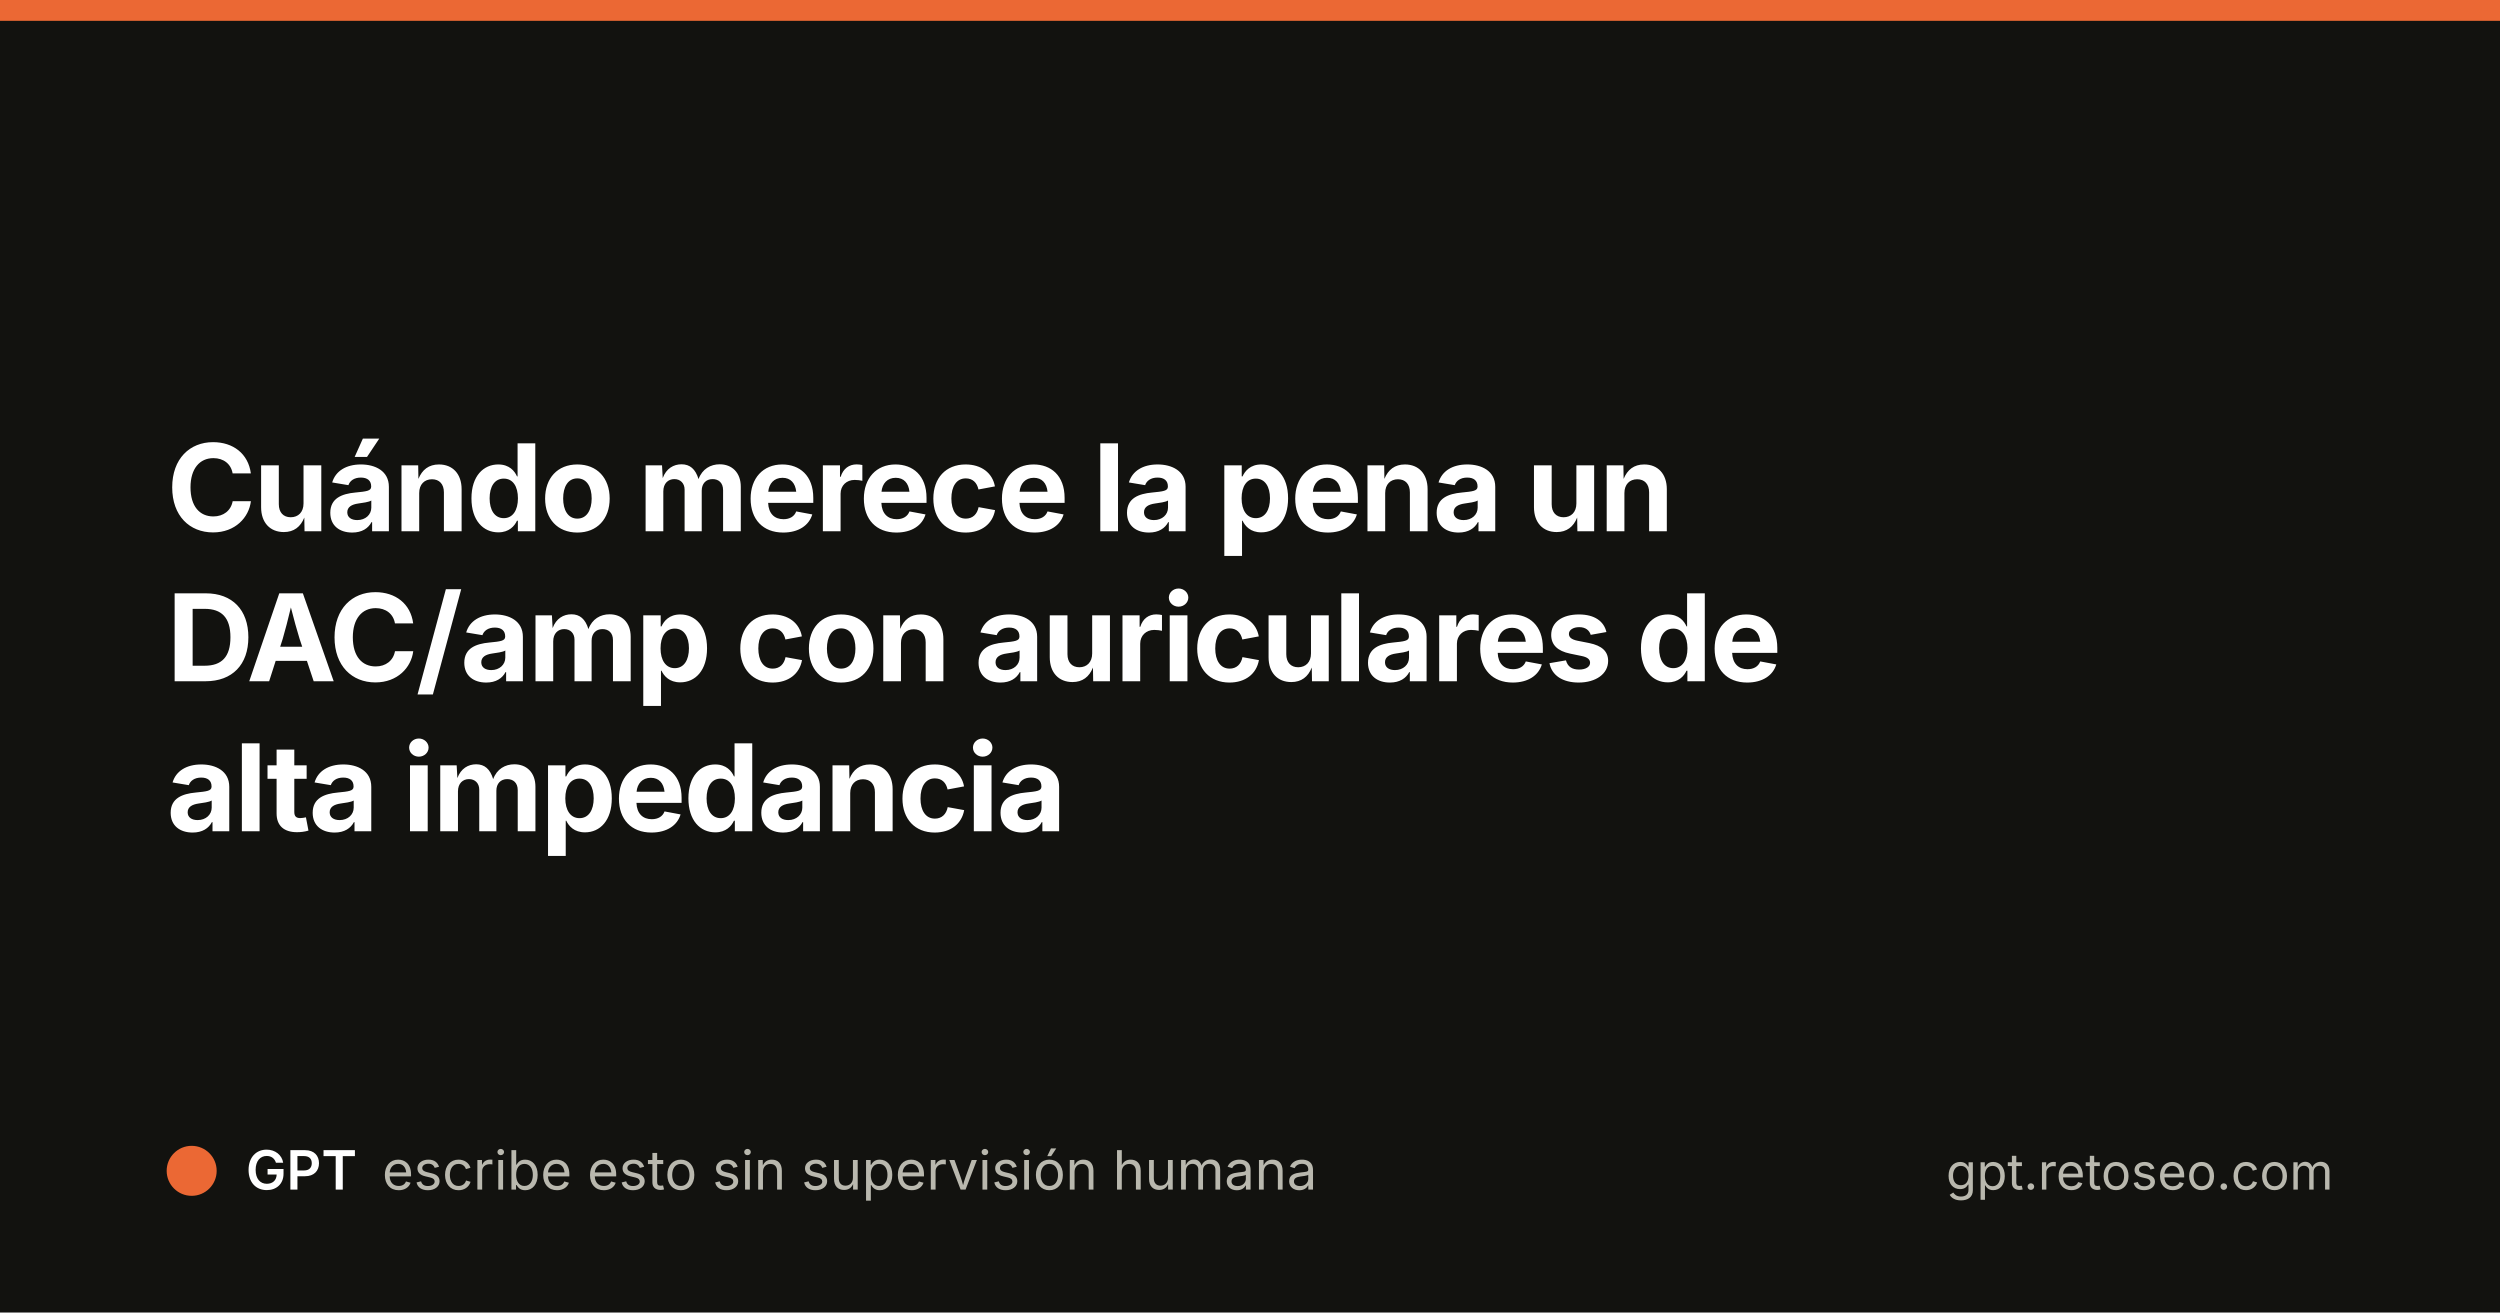
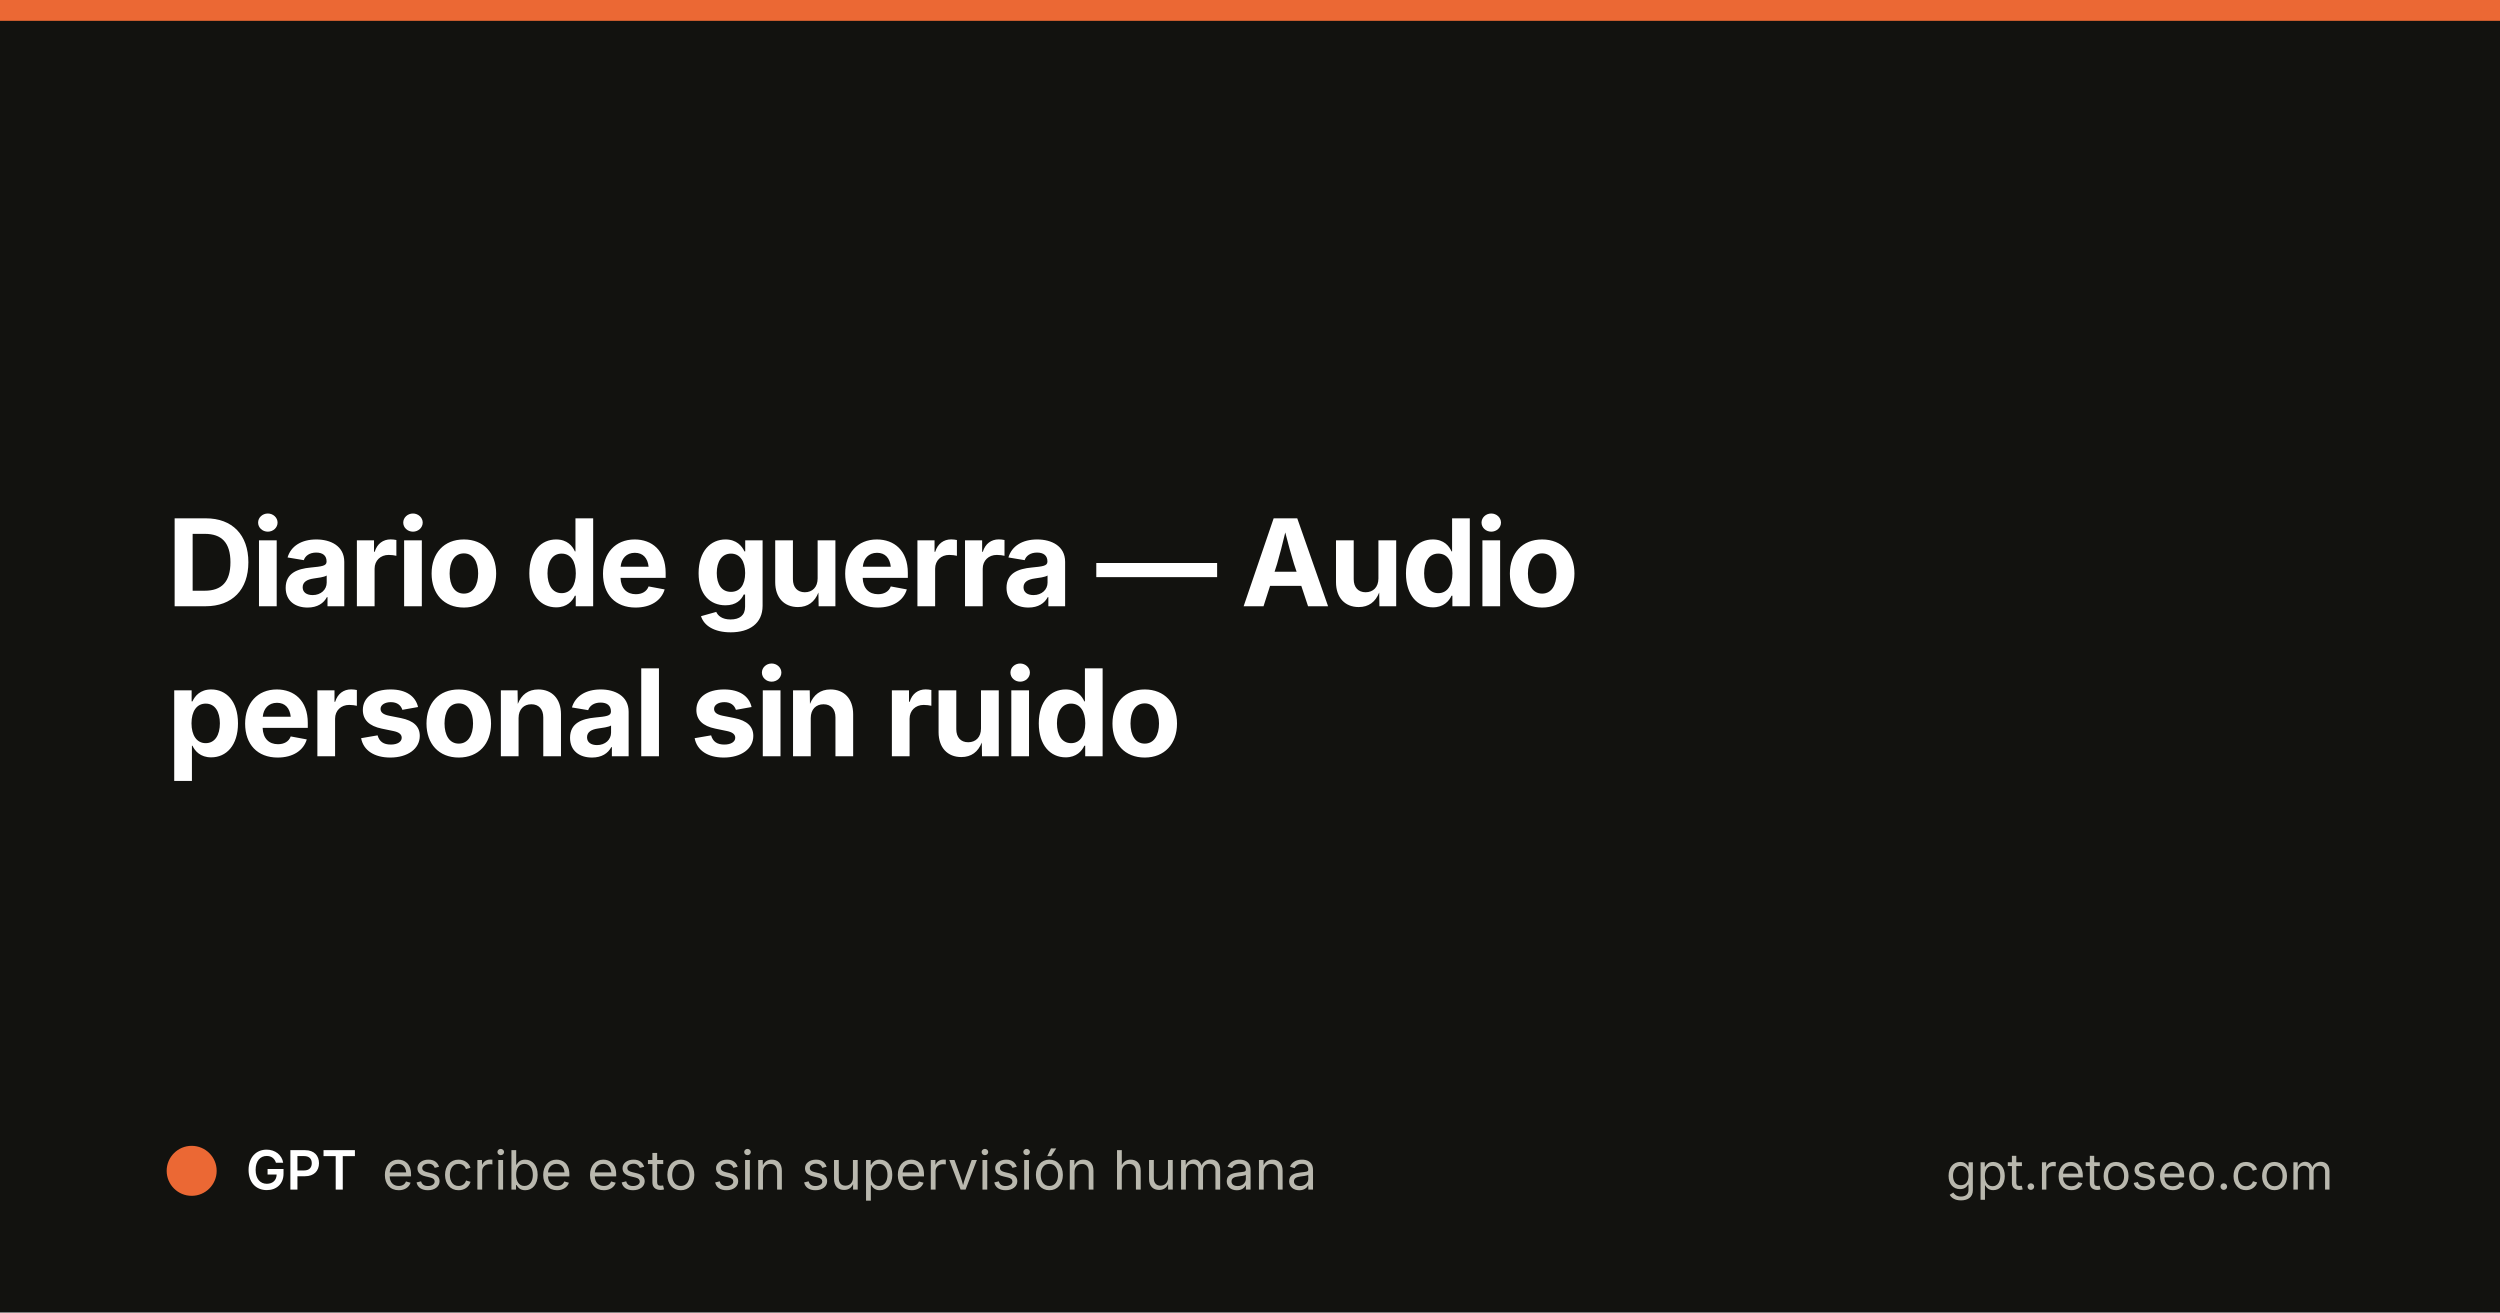
- <svg xmlns="http://www.w3.org/2000/svg" width="1200" height="630" viewBox="0 0 1200 630" role="img" aria-label="Cuándo merece la pena un DAC/amp con auriculares de alta impedancia">
+ <svg xmlns="http://www.w3.org/2000/svg" width="1200" height="630" viewBox="0 0 1200 630" role="img" aria-label="Diario de guerra — Audio personal sin ruido">
  <rect width="1200" height="630" fill="#12120f" />
  <rect x="0" y="0" width="1200" height="10" fill="#eb6834" />
  <text font-family="Inter, Helvetica, Arial, sans-serif" font-size="58" font-weight="700" fill="#ffffff" letter-spacing="-1.2">
-     <tspan x="80" y="255">Cuándo merece la pena un</tspan>
-     <tspan x="80" y="327">DAC/amp con auriculares de</tspan>
-     <tspan x="80" y="399">alta impedancia</tspan>
+     <tspan x="80" y="291">Diario de guerra — Audio</tspan>
+     <tspan x="80" y="363">personal sin ruido</tspan>
  </text>
  <g font-family="Inter, Helvetica, Arial, sans-serif" font-size="26">
    <circle cx="92" cy="562" r="12" fill="#eb6834" />
    <text x="118" y="571" fill="#ffffff" font-weight="600">GPT<tspan dx="12" fill="#b9b8ae" font-weight="400">escribe esto sin supervisión humana</tspan>
    </text>
  </g>
  <text x="1120" y="571" text-anchor="end" font-family="Inter, Helvetica, Arial, sans-serif" font-size="24" fill="#b9b8ae">gpt.retoseo.com</text>
</svg>
